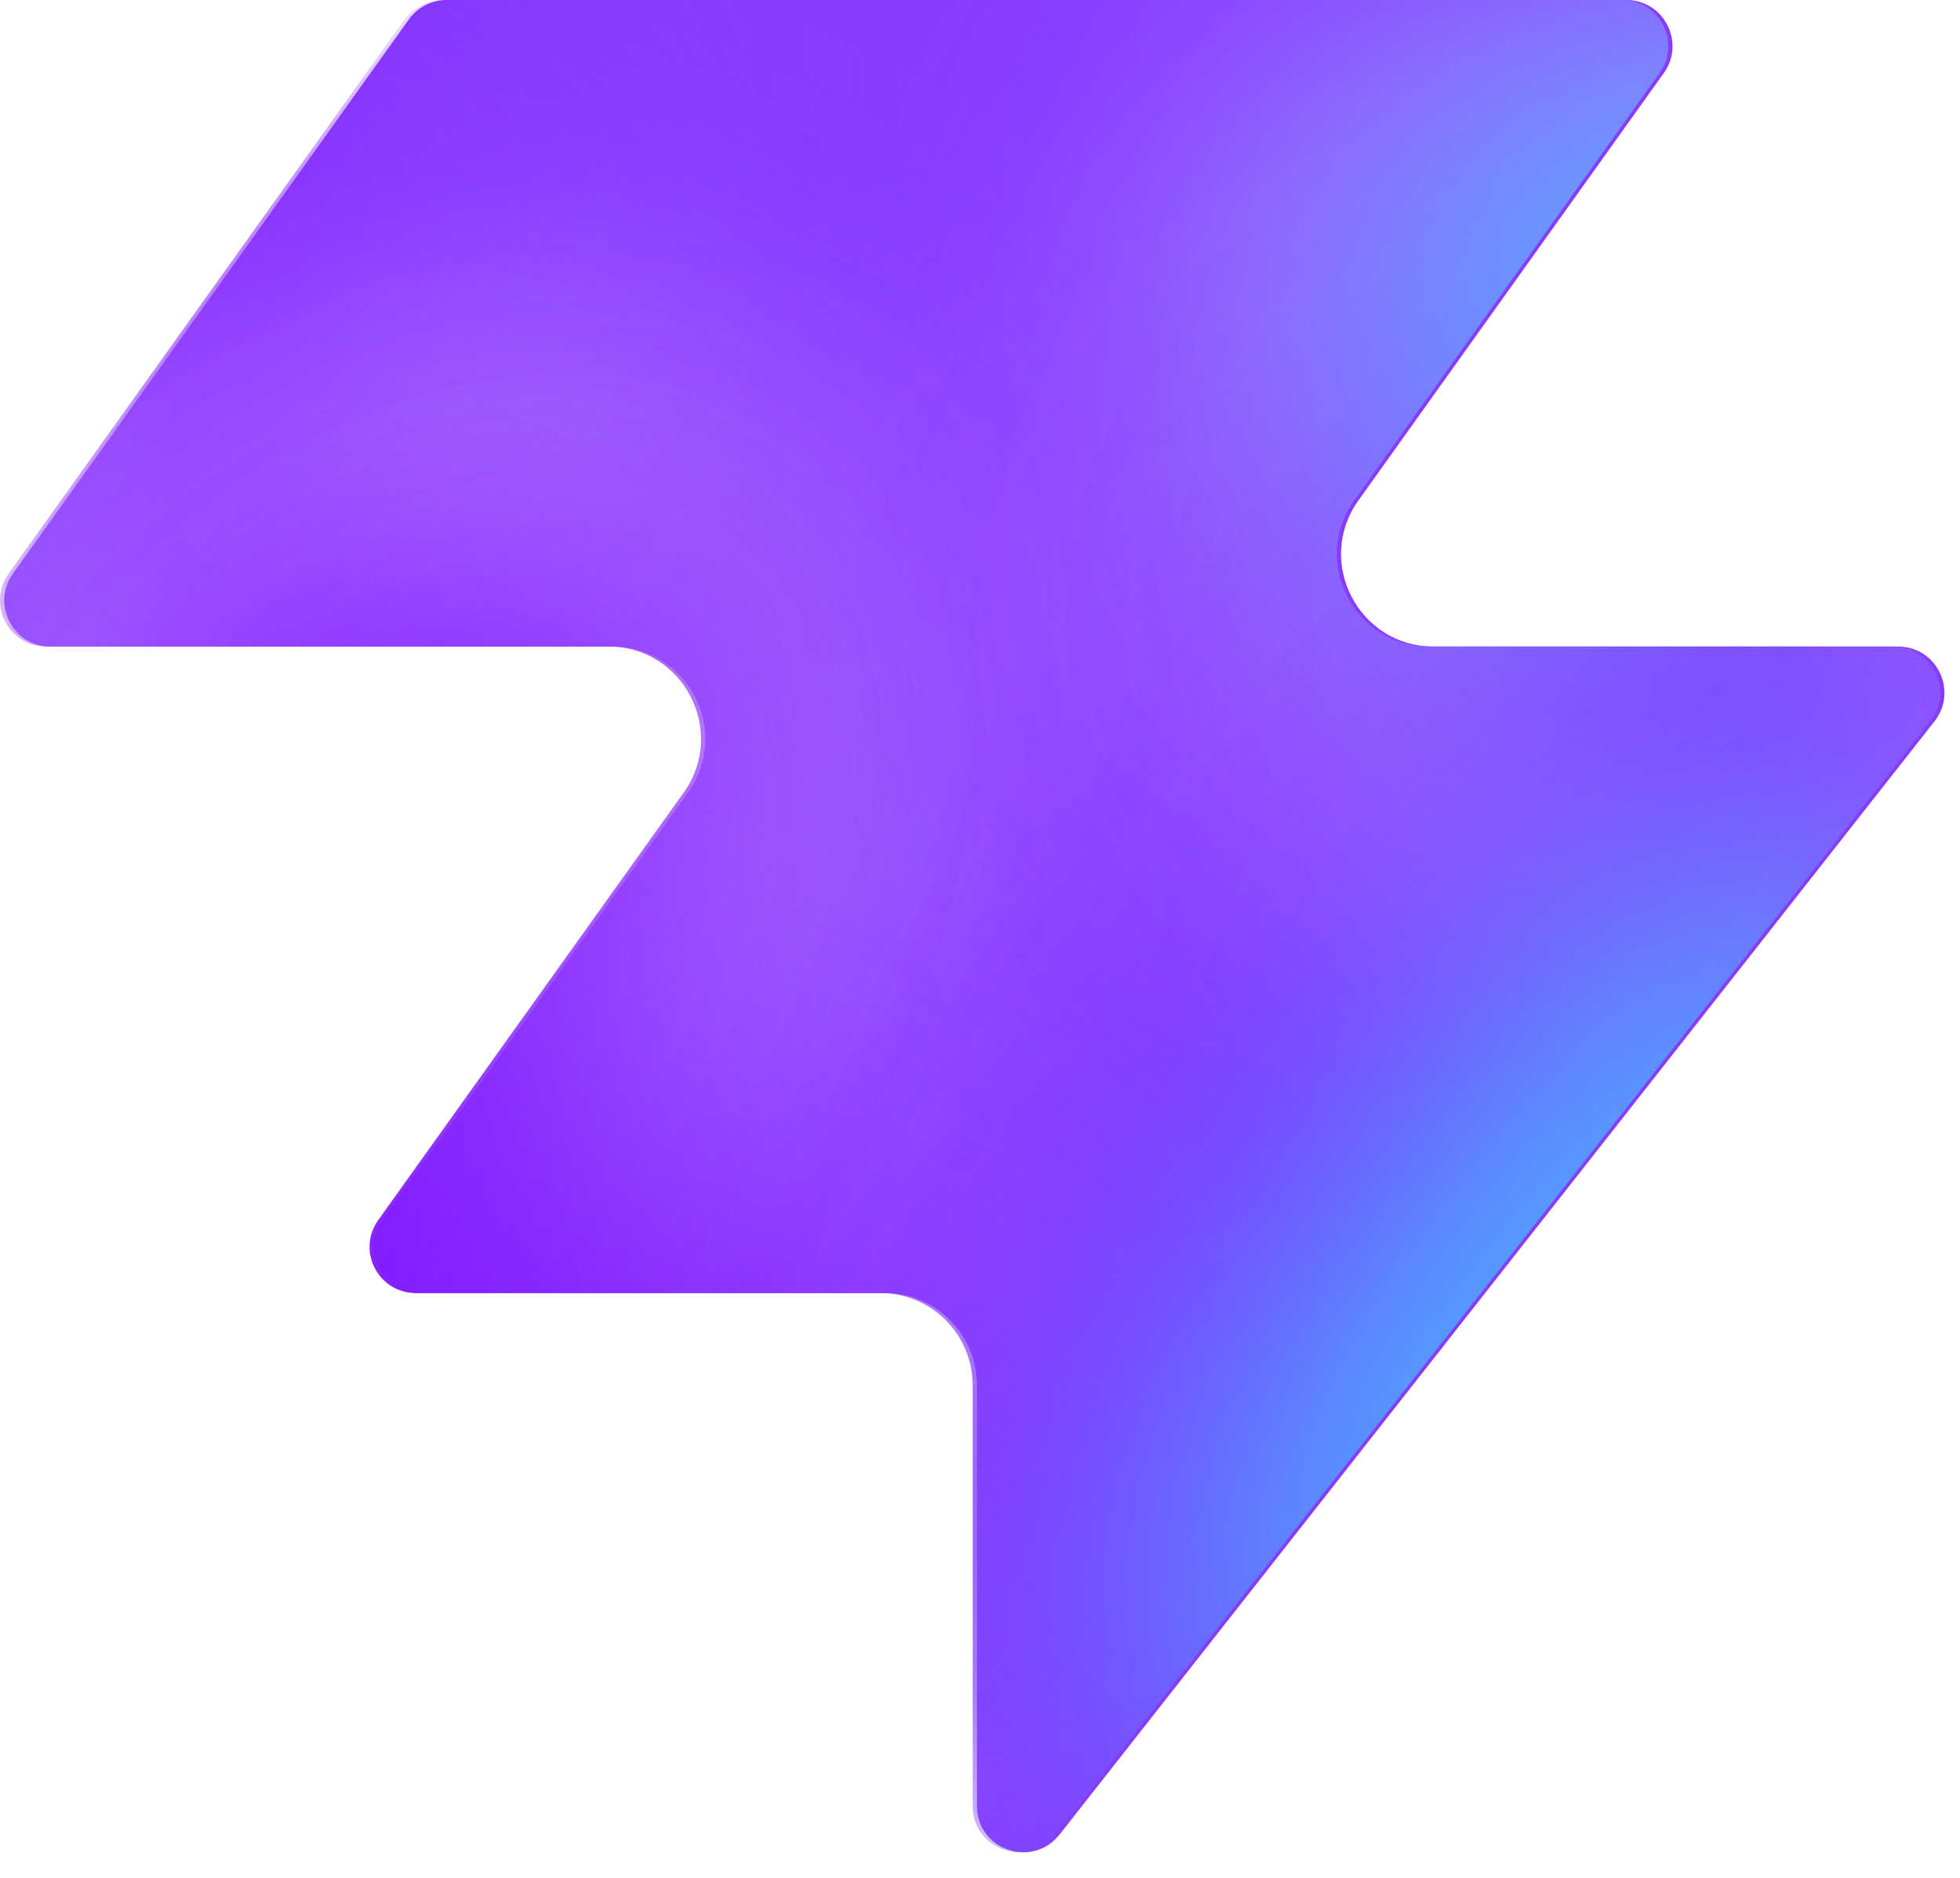
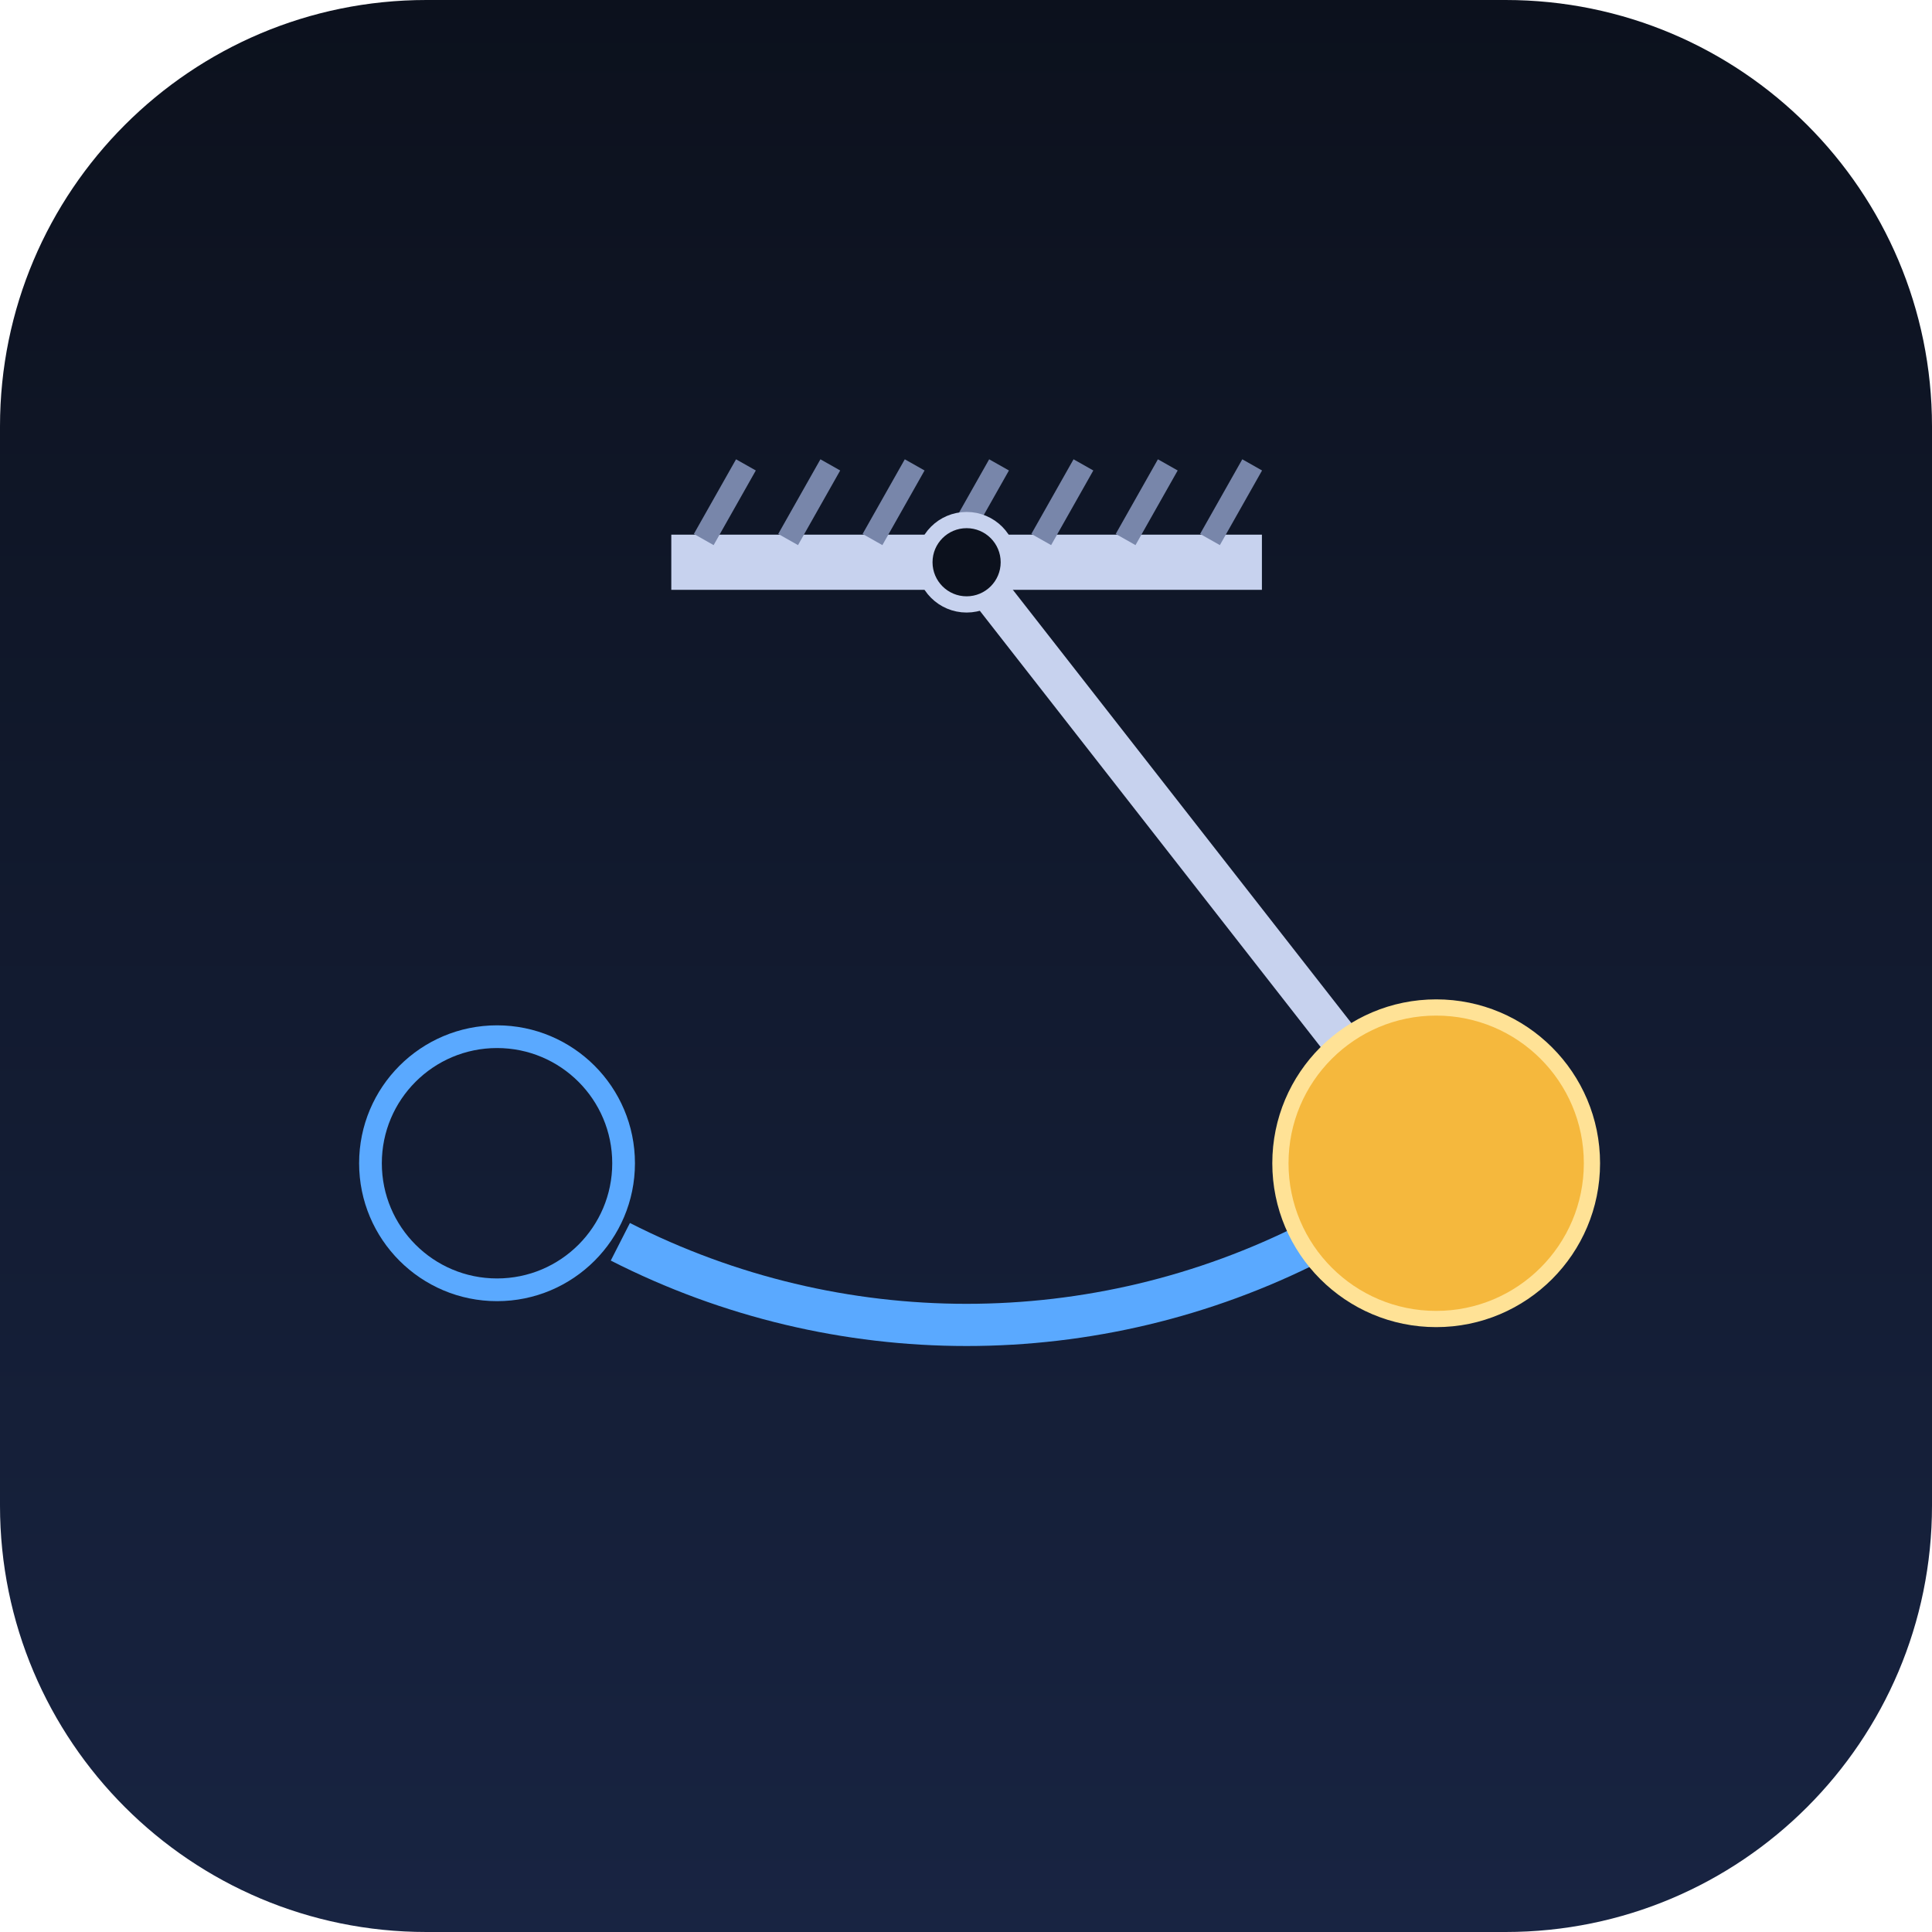
- <svg xmlns="http://www.w3.org/2000/svg" width="48" height="46" fill="none" viewBox="0 0 48 46">
-   <path fill="#863bff" d="M25.946 44.938c-.664.845-2.021.375-2.021-.698V33.937a2.26 2.26 0 0 0-2.262-2.262H10.287c-.92 0-1.456-1.04-.92-1.788l7.48-10.471c1.07-1.497 0-3.578-1.842-3.578H1.237c-.92 0-1.456-1.04-.92-1.788L10.013.474c.214-.297.556-.474.92-.474h28.894c.92 0 1.456 1.04.92 1.788l-7.48 10.471c-1.07 1.498 0 3.579 1.842 3.579h11.377c.943 0 1.473 1.088.89 1.83L25.947 44.94z" style="fill:#863bff;fill:color(display-p3 .525 .23 1);fill-opacity:1" />
-   <mask id="a" width="48" height="46" x="0" y="0" maskUnits="userSpaceOnUse" style="mask-type:alpha">
-     <path fill="#000" d="M25.842 44.938c-.664.844-2.021.375-2.021-.698V33.937a2.26 2.26 0 0 0-2.262-2.262H10.183c-.92 0-1.456-1.04-.92-1.788l7.48-10.471c1.07-1.498 0-3.579-1.842-3.579H1.133c-.92 0-1.456-1.04-.92-1.787L9.91.473c.214-.297.556-.474.92-.474h28.894c.92 0 1.456 1.04.92 1.788l-7.48 10.471c-1.07 1.498 0 3.578 1.842 3.578h11.377c.943 0 1.473 1.088.89 1.832L25.843 44.94z" style="fill:#000;fill-opacity:1" />
-   </mask>
-   <g mask="url(#a)">
-     <g filter="url(#b)">
-       <ellipse cx="5.508" cy="14.704" fill="#ede6ff" rx="5.508" ry="14.704" style="fill:#ede6ff;fill:color(display-p3 .927 .903 1);fill-opacity:1" transform="matrix(.00324 1 1 -.00324 -4.47 31.516)" />
-     </g>
-     <g filter="url(#c)">
-       <ellipse cx="10.399" cy="29.851" fill="#ede6ff" rx="10.399" ry="29.851" style="fill:#ede6ff;fill:color(display-p3 .927 .903 1);fill-opacity:1" transform="matrix(.00324 1 1 -.00324 -39.328 7.883)" />
-     </g>
-     <g filter="url(#d)">
-       <ellipse cx="5.508" cy="30.487" fill="#7e14ff" rx="5.508" ry="30.487" style="fill:#7e14ff;fill:color(display-p3 .492 .077 1);fill-opacity:1" transform="rotate(89.814 -25.913 -14.639)scale(1 -1)" />
-     </g>
-     <g filter="url(#e)">
-       <ellipse cx="5.508" cy="30.599" fill="#7e14ff" rx="5.508" ry="30.599" style="fill:#7e14ff;fill:color(display-p3 .492 .077 1);fill-opacity:1" transform="rotate(89.814 -32.644 -3.334)scale(1 -1)" />
-     </g>
-     <g filter="url(#f)">
-       <ellipse cx="5.508" cy="30.599" fill="#7e14ff" rx="5.508" ry="30.599" style="fill:#7e14ff;fill:color(display-p3 .492 .077 1);fill-opacity:1" transform="matrix(.00324 1 1 -.00324 -34.34 30.47)" />
-     </g>
-     <g filter="url(#g)">
-       <ellipse cx="14.072" cy="22.078" fill="#ede6ff" rx="14.072" ry="22.078" style="fill:#ede6ff;fill:color(display-p3 .927 .903 1);fill-opacity:1" transform="rotate(93.35 24.506 48.493)scale(-1 1)" />
-     </g>
-     <g filter="url(#h)">
-       <ellipse cx="3.47" cy="21.501" fill="#7e14ff" rx="3.47" ry="21.501" style="fill:#7e14ff;fill:color(display-p3 .492 .077 1);fill-opacity:1" transform="rotate(89.009 28.708 47.59)scale(-1 1)" />
-     </g>
-     <g filter="url(#i)">
-       <ellipse cx="3.47" cy="21.501" fill="#7e14ff" rx="3.47" ry="21.501" style="fill:#7e14ff;fill:color(display-p3 .492 .077 1);fill-opacity:1" transform="rotate(89.009 28.708 47.59)scale(-1 1)" />
-     </g>
-     <g filter="url(#j)">
-       <ellipse cx=".387" cy="8.972" fill="#7e14ff" rx="4.407" ry="29.108" style="fill:#7e14ff;fill:color(display-p3 .492 .077 1);fill-opacity:1" transform="rotate(39.51 .387 8.972)" />
-     </g>
-     <g filter="url(#k)">
-       <ellipse cx="47.523" cy="-6.092" fill="#7e14ff" rx="4.407" ry="29.108" style="fill:#7e14ff;fill:color(display-p3 .492 .077 1);fill-opacity:1" transform="rotate(37.892 47.523 -6.092)" />
-     </g>
-     <g filter="url(#l)">
-       <ellipse cx="41.412" cy="6.333" fill="#47bfff" rx="5.971" ry="9.665" style="fill:#47bfff;fill:color(display-p3 .28 .748 1);fill-opacity:1" transform="rotate(37.892 41.412 6.333)" />
-     </g>
-     <g filter="url(#m)">
-       <ellipse cx="-1.879" cy="38.332" fill="#7e14ff" rx="4.407" ry="29.108" style="fill:#7e14ff;fill:color(display-p3 .492 .077 1);fill-opacity:1" transform="rotate(37.892 -1.88 38.332)" />
-     </g>
-     <g filter="url(#n)">
-       <ellipse cx="-1.879" cy="38.332" fill="#7e14ff" rx="4.407" ry="29.108" style="fill:#7e14ff;fill:color(display-p3 .492 .077 1);fill-opacity:1" transform="rotate(37.892 -1.88 38.332)" />
-     </g>
-     <g filter="url(#o)">
-       <ellipse cx="35.651" cy="29.907" fill="#7e14ff" rx="4.407" ry="29.108" style="fill:#7e14ff;fill:color(display-p3 .492 .077 1);fill-opacity:1" transform="rotate(37.892 35.651 29.907)" />
-     </g>
-     <g filter="url(#p)">
-       <ellipse cx="38.418" cy="32.4" fill="#47bfff" rx="5.971" ry="15.297" style="fill:#47bfff;fill:color(display-p3 .28 .748 1);fill-opacity:1" transform="rotate(37.892 38.418 32.4)" />
-     </g>
+ <svg xmlns="http://www.w3.org/2000/svg" viewBox="0 0 1024 1024">
+   <defs>
+     <linearGradient id="g" x1="0" y1="0" x2="0" y2="1">
+       <stop offset="0" stop-color="#0c111d" />
+       <stop offset="1" stop-color="#182442" />
+     </linearGradient>
+   </defs>
+   <rect width="1024" height="1024" rx="226" fill="url(#g)" />
+   <g transform="translate(72 83) scale(0.86)">
+     <path d="M298.6 668.8 A470 470 0 0 0 725.4 668.8" fill="none" stroke="#5aa9ff" stroke-width="26" />
+     <circle cx="222.6" cy="620.4" r="78" fill="none" stroke="#5aa9ff" stroke-width="14" />
+     <line x1="512" y1="250" x2="801.4" y2="620.4" stroke="#c7d2ee" stroke-width="24" />
+     <circle cx="801.4" cy="620.4" r="96" fill="#f5b83d" stroke="#ffe296" stroke-width="10" />
+     <line x1="330" y1="250" x2="694" y2="250" stroke="#c7d2ee" stroke-width="34" />
+     <line x1="350" y1="236" x2="376" y2="190" stroke="#7886aa" stroke-width="14" />
+     <line x1="402" y1="236" x2="428" y2="190" stroke="#7886aa" stroke-width="14" />
+     <line x1="454" y1="236" x2="480" y2="190" stroke="#7886aa" stroke-width="14" />
+     <line x1="506" y1="236" x2="532" y2="190" stroke="#7886aa" stroke-width="14" />
+     <line x1="558" y1="236" x2="584" y2="190" stroke="#7886aa" stroke-width="14" />
+     <line x1="610" y1="236" x2="636" y2="190" stroke="#7886aa" stroke-width="14" />
+     <line x1="662" y1="236" x2="688" y2="190" stroke="#7886aa" stroke-width="14" />
+     <circle cx="512" cy="250" r="26" fill="#0c111d" stroke="#c7d2ee" stroke-width="10" />
  </g>
-   <defs>
-     <filter id="b" width="60.045" height="41.654" x="-19.77" y="16.149" color-interpolation-filters="sRGB" filterUnits="userSpaceOnUse">
-       <feFlood flood-opacity="0" result="BackgroundImageFix" />
-       <feBlend in="SourceGraphic" in2="BackgroundImageFix" result="shape" />
-       <feGaussianBlur result="effect1_foregroundBlur_2002_17158" stdDeviation="7.659" />
-     </filter>
-     <filter id="c" width="90.34" height="51.437" x="-54.613" y="-7.533" color-interpolation-filters="sRGB" filterUnits="userSpaceOnUse">
-       <feFlood flood-opacity="0" result="BackgroundImageFix" />
-       <feBlend in="SourceGraphic" in2="BackgroundImageFix" result="shape" />
-       <feGaussianBlur result="effect1_foregroundBlur_2002_17158" stdDeviation="7.659" />
-     </filter>
-     <filter id="d" width="79.355" height="29.4" x="-49.64" y="2.03" color-interpolation-filters="sRGB" filterUnits="userSpaceOnUse">
-       <feFlood flood-opacity="0" result="BackgroundImageFix" />
-       <feBlend in="SourceGraphic" in2="BackgroundImageFix" result="shape" />
-       <feGaussianBlur result="effect1_foregroundBlur_2002_17158" stdDeviation="4.596" />
-     </filter>
-     <filter id="e" width="79.579" height="29.4" x="-45.045" y="20.029" color-interpolation-filters="sRGB" filterUnits="userSpaceOnUse">
-       <feFlood flood-opacity="0" result="BackgroundImageFix" />
-       <feBlend in="SourceGraphic" in2="BackgroundImageFix" result="shape" />
-       <feGaussianBlur result="effect1_foregroundBlur_2002_17158" stdDeviation="4.596" />
-     </filter>
-     <filter id="f" width="79.579" height="29.4" x="-43.513" y="21.178" color-interpolation-filters="sRGB" filterUnits="userSpaceOnUse">
-       <feFlood flood-opacity="0" result="BackgroundImageFix" />
-       <feBlend in="SourceGraphic" in2="BackgroundImageFix" result="shape" />
-       <feGaussianBlur result="effect1_foregroundBlur_2002_17158" stdDeviation="4.596" />
-     </filter>
-     <filter id="g" width="74.749" height="58.852" x="15.756" y="-17.901" color-interpolation-filters="sRGB" filterUnits="userSpaceOnUse">
-       <feFlood flood-opacity="0" result="BackgroundImageFix" />
-       <feBlend in="SourceGraphic" in2="BackgroundImageFix" result="shape" />
-       <feGaussianBlur result="effect1_foregroundBlur_2002_17158" stdDeviation="7.659" />
-     </filter>
-     <filter id="h" width="61.377" height="25.362" x="23.548" y="2.284" color-interpolation-filters="sRGB" filterUnits="userSpaceOnUse">
-       <feFlood flood-opacity="0" result="BackgroundImageFix" />
-       <feBlend in="SourceGraphic" in2="BackgroundImageFix" result="shape" />
-       <feGaussianBlur result="effect1_foregroundBlur_2002_17158" stdDeviation="4.596" />
-     </filter>
-     <filter id="i" width="61.377" height="25.362" x="23.548" y="2.284" color-interpolation-filters="sRGB" filterUnits="userSpaceOnUse">
-       <feFlood flood-opacity="0" result="BackgroundImageFix" />
-       <feBlend in="SourceGraphic" in2="BackgroundImageFix" result="shape" />
-       <feGaussianBlur result="effect1_foregroundBlur_2002_17158" stdDeviation="4.596" />
-     </filter>
-     <filter id="j" width="56.045" height="63.649" x="-27.636" y="-22.853" color-interpolation-filters="sRGB" filterUnits="userSpaceOnUse">
-       <feFlood flood-opacity="0" result="BackgroundImageFix" />
-       <feBlend in="SourceGraphic" in2="BackgroundImageFix" result="shape" />
-       <feGaussianBlur result="effect1_foregroundBlur_2002_17158" stdDeviation="4.596" />
-     </filter>
-     <filter id="k" width="54.814" height="64.646" x="20.116" y="-38.415" color-interpolation-filters="sRGB" filterUnits="userSpaceOnUse">
-       <feFlood flood-opacity="0" result="BackgroundImageFix" />
-       <feBlend in="SourceGraphic" in2="BackgroundImageFix" result="shape" />
-       <feGaussianBlur result="effect1_foregroundBlur_2002_17158" stdDeviation="4.596" />
-     </filter>
-     <filter id="l" width="33.541" height="35.313" x="24.641" y="-11.323" color-interpolation-filters="sRGB" filterUnits="userSpaceOnUse">
-       <feFlood flood-opacity="0" result="BackgroundImageFix" />
-       <feBlend in="SourceGraphic" in2="BackgroundImageFix" result="shape" />
-       <feGaussianBlur result="effect1_foregroundBlur_2002_17158" stdDeviation="4.596" />
-     </filter>
-     <filter id="m" width="54.814" height="64.646" x="-29.286" y="6.009" color-interpolation-filters="sRGB" filterUnits="userSpaceOnUse">
-       <feFlood flood-opacity="0" result="BackgroundImageFix" />
-       <feBlend in="SourceGraphic" in2="BackgroundImageFix" result="shape" />
-       <feGaussianBlur result="effect1_foregroundBlur_2002_17158" stdDeviation="4.596" />
-     </filter>
-     <filter id="n" width="54.814" height="64.646" x="-29.286" y="6.009" color-interpolation-filters="sRGB" filterUnits="userSpaceOnUse">
-       <feFlood flood-opacity="0" result="BackgroundImageFix" />
-       <feBlend in="SourceGraphic" in2="BackgroundImageFix" result="shape" />
-       <feGaussianBlur result="effect1_foregroundBlur_2002_17158" stdDeviation="4.596" />
-     </filter>
-     <filter id="o" width="54.814" height="64.646" x="8.244" y="-2.416" color-interpolation-filters="sRGB" filterUnits="userSpaceOnUse">
-       <feFlood flood-opacity="0" result="BackgroundImageFix" />
-       <feBlend in="SourceGraphic" in2="BackgroundImageFix" result="shape" />
-       <feGaussianBlur result="effect1_foregroundBlur_2002_17158" stdDeviation="4.596" />
-     </filter>
-     <filter id="p" width="39.409" height="43.623" x="18.713" y="10.588" color-interpolation-filters="sRGB" filterUnits="userSpaceOnUse">
-       <feFlood flood-opacity="0" result="BackgroundImageFix" />
-       <feBlend in="SourceGraphic" in2="BackgroundImageFix" result="shape" />
-       <feGaussianBlur result="effect1_foregroundBlur_2002_17158" stdDeviation="4.596" />
-     </filter>
-   </defs>
</svg>
